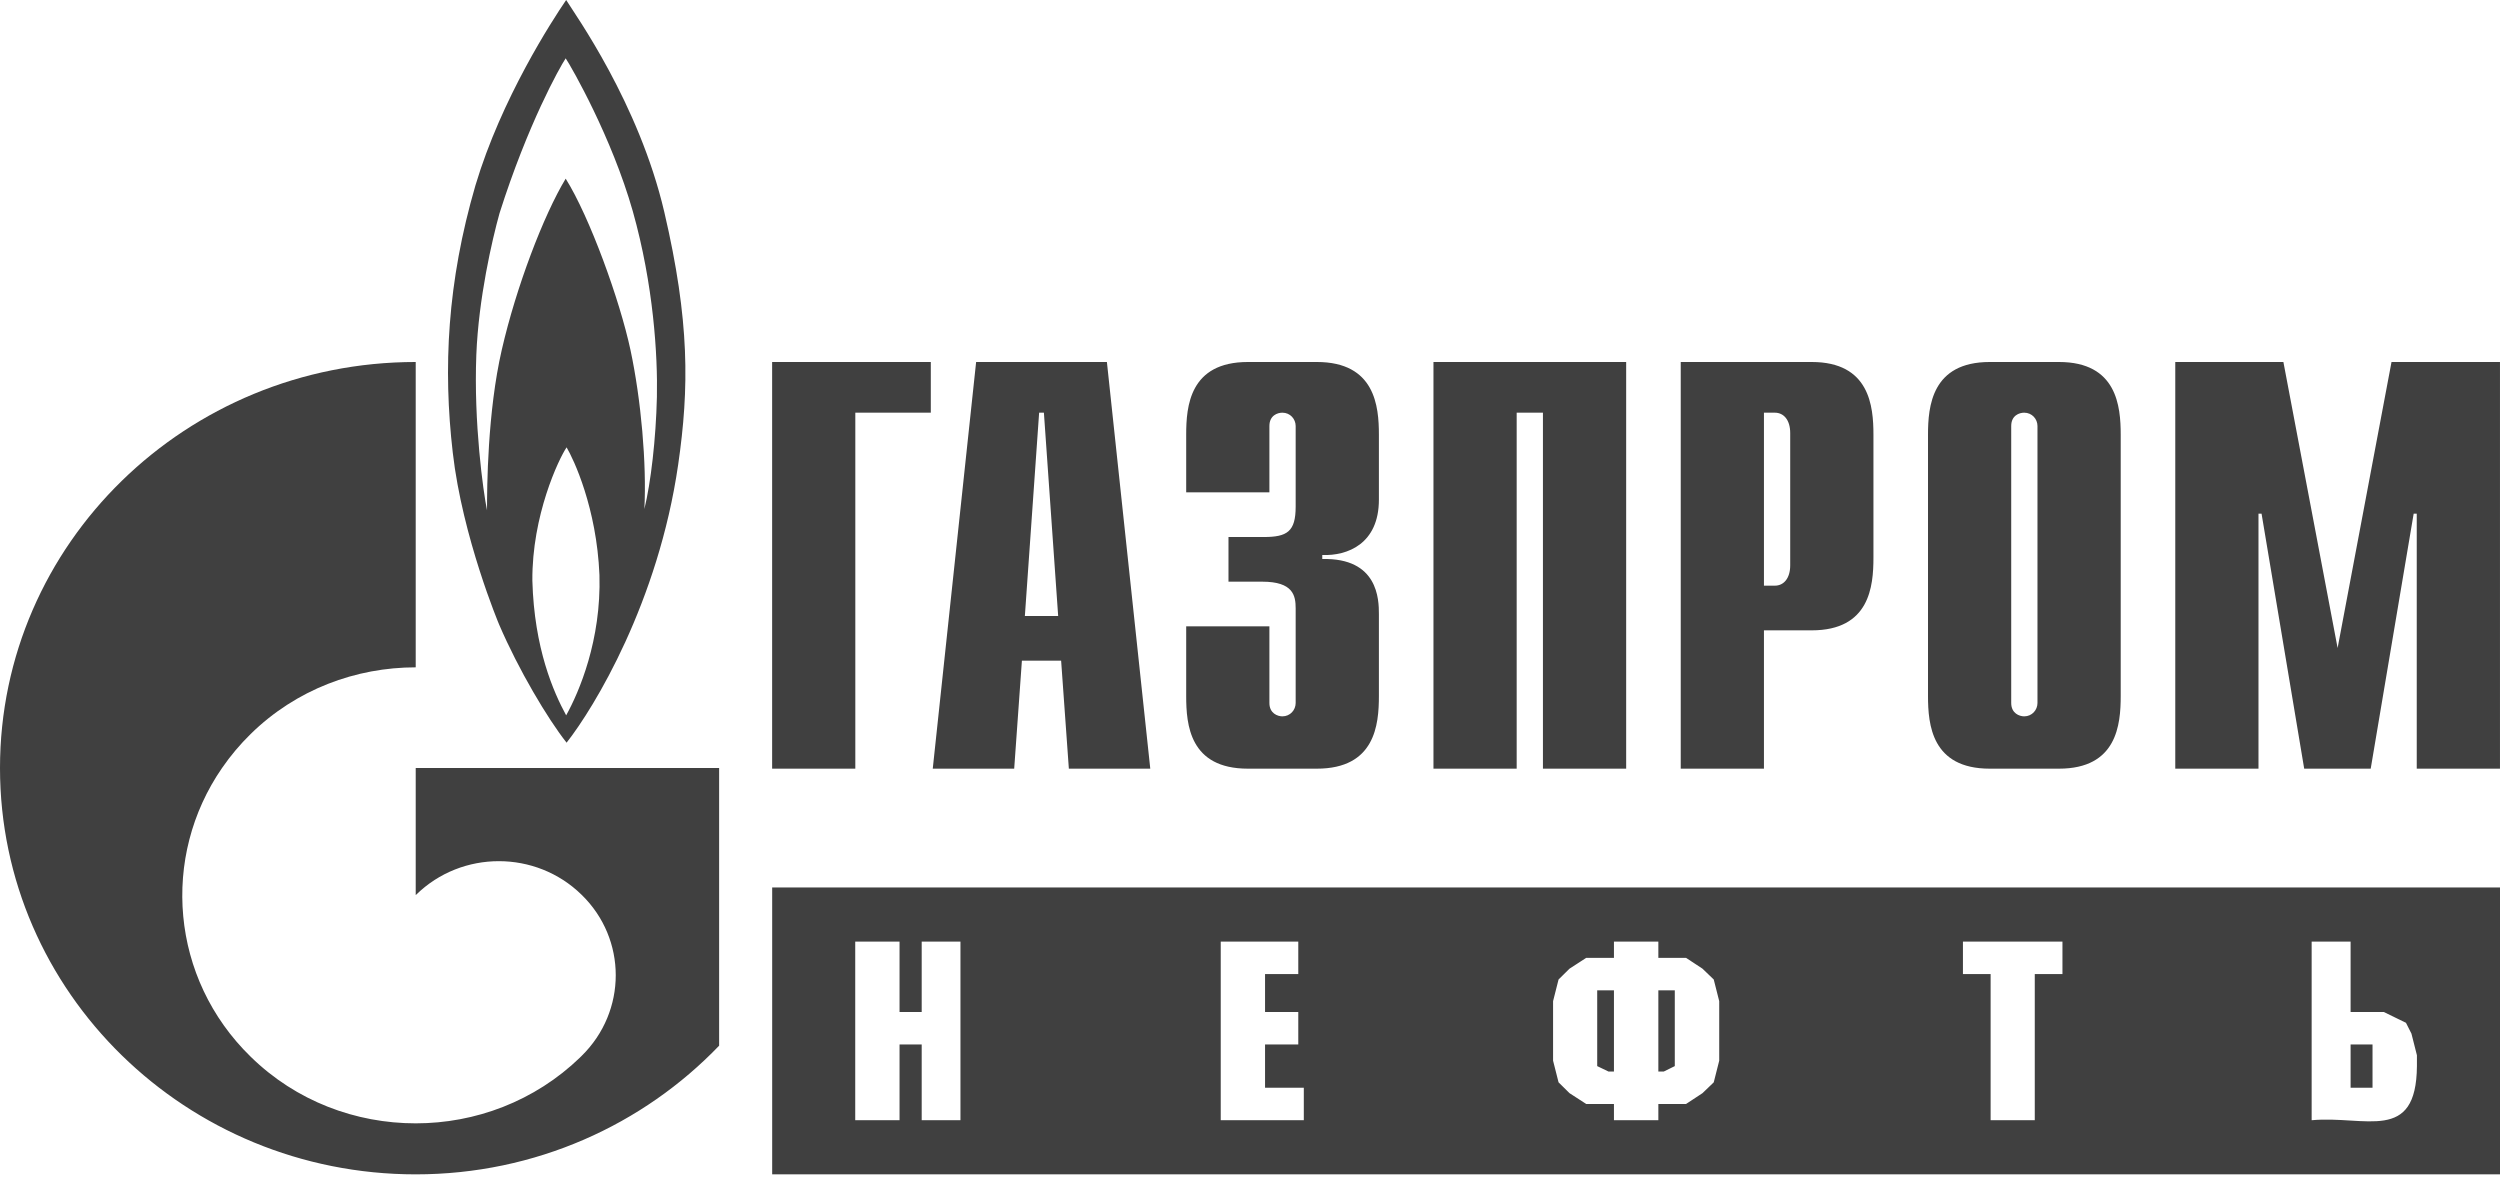
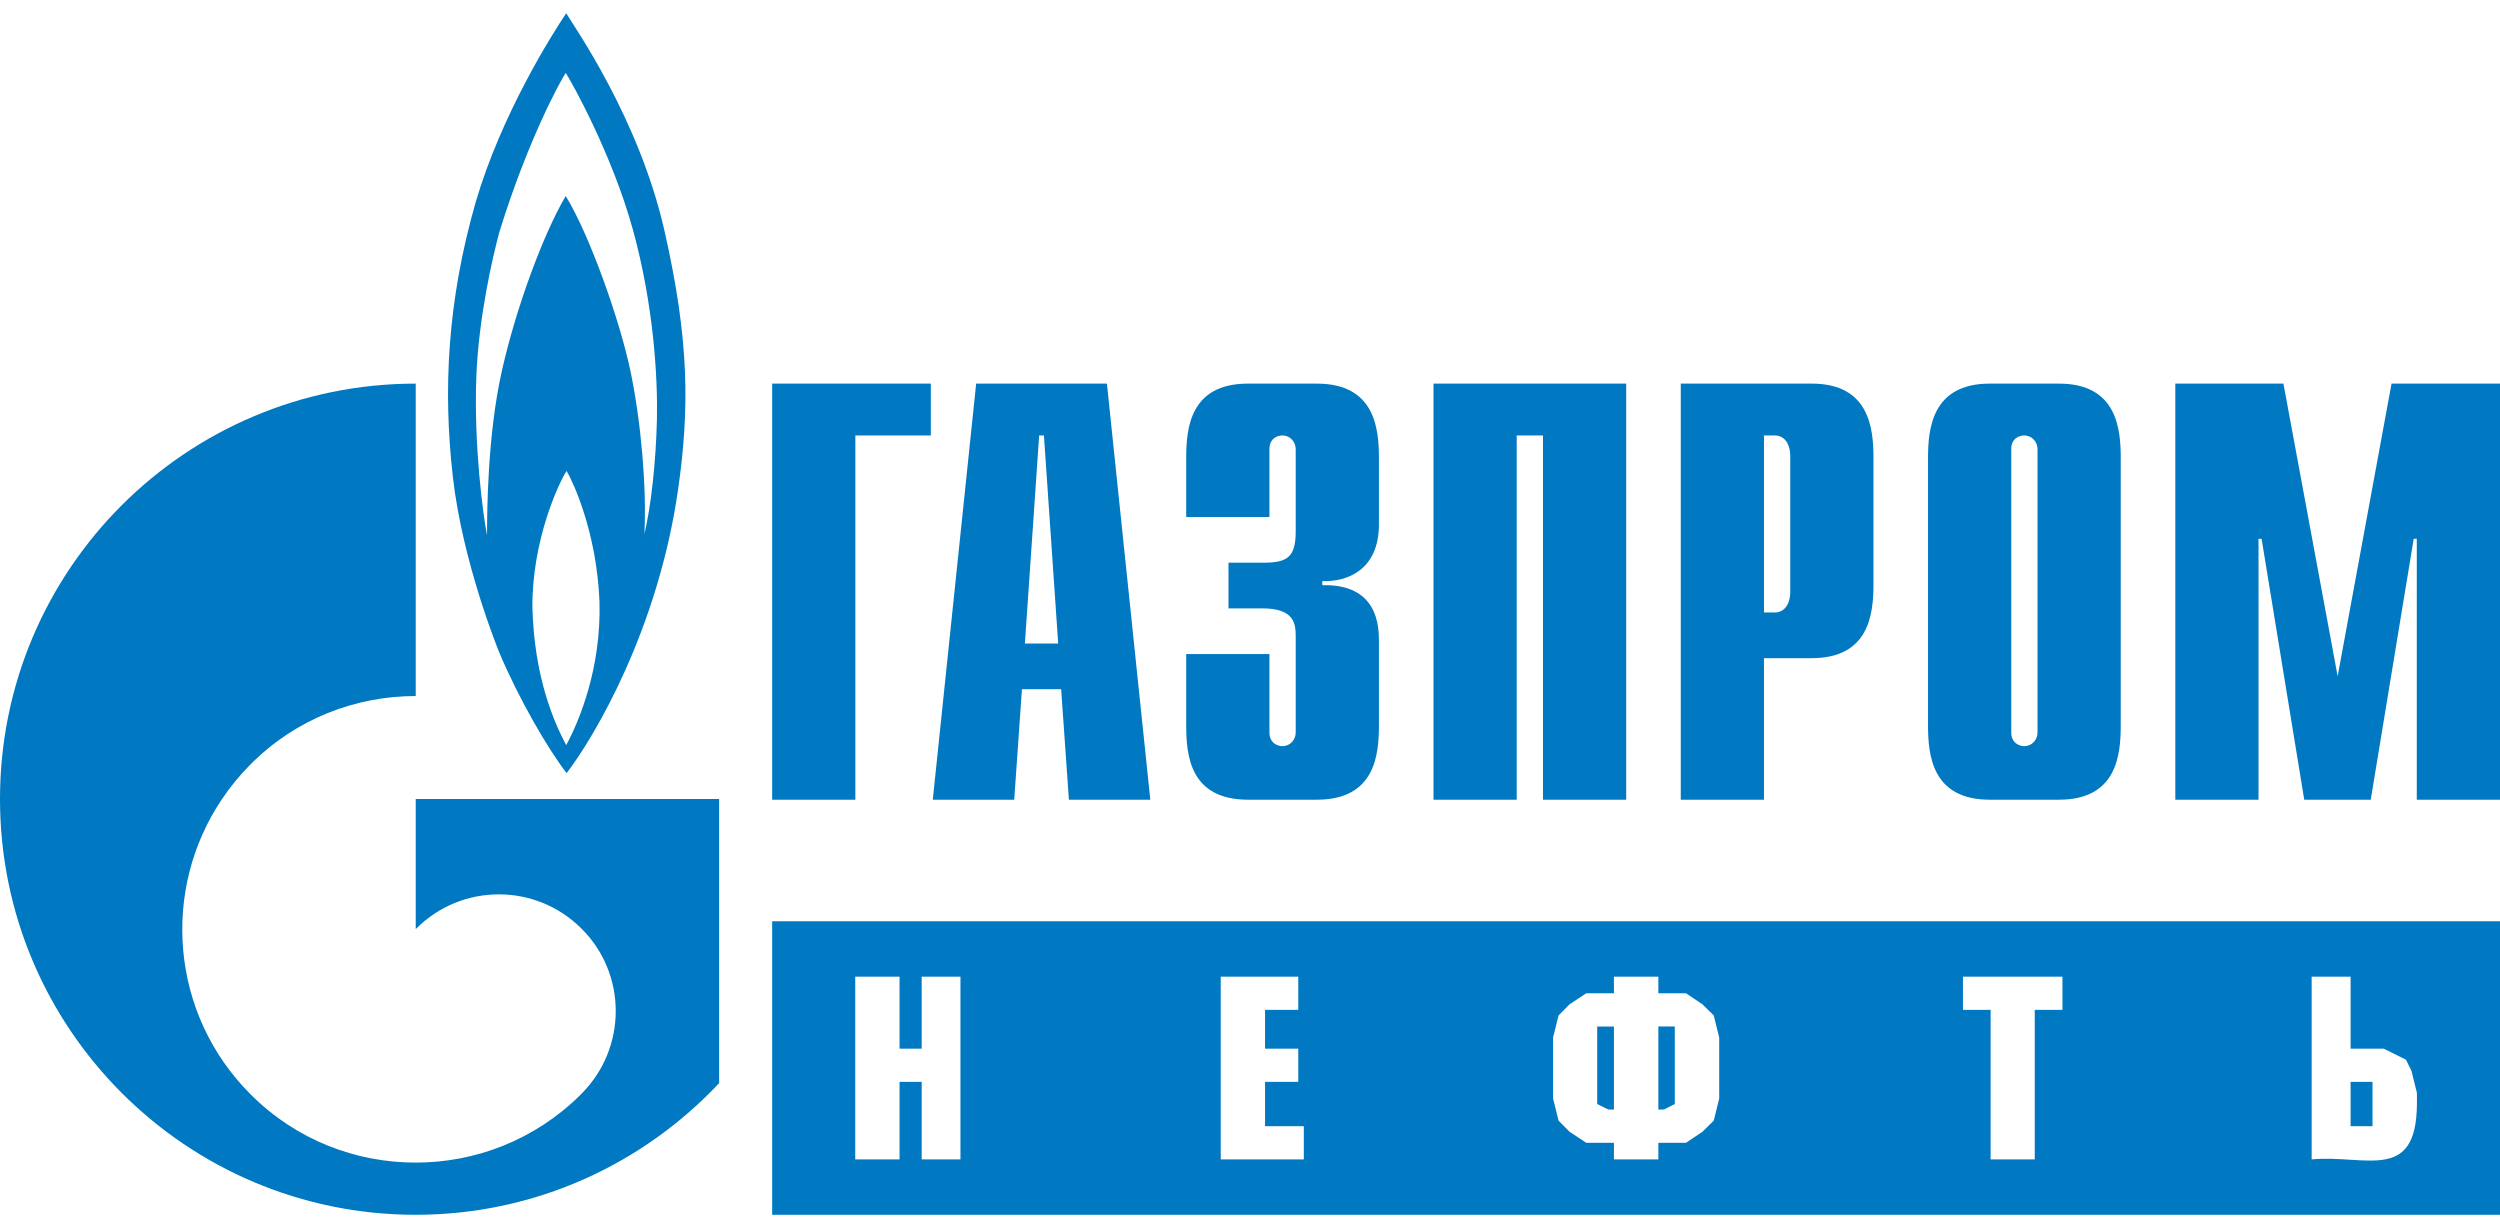
- <svg xmlns="http://www.w3.org/2000/svg" width="109" height="52" viewBox="0 0 109 52" fill="none">
-   <g opacity="0.75">
-     <path d="M33.665 15.783H40.583V17.993H37.292V33.514H33.665V15.783ZM44.684 26.858L45.306 17.993H45.514L46.136 26.858H44.684ZM40.668 33.514H44.219L44.555 28.805H46.265L46.602 33.514H50.152L48.261 15.783H42.559L40.668 33.514ZM55.346 27.309V30.651C55.346 31.102 55.703 31.233 55.911 31.233C56.253 31.233 56.491 30.956 56.491 30.651V26.524C56.491 25.972 56.387 25.361 55.034 25.361H53.562V23.414H55.093C56.12 23.414 56.491 23.181 56.491 22.091V18.574C56.491 18.269 56.253 17.993 55.911 17.993C55.703 17.993 55.346 18.109 55.346 18.574V21.466H51.718V18.952C51.718 17.716 51.867 15.783 54.409 15.783H57.413C59.956 15.783 60.12 17.716 60.12 18.952V21.786C60.12 23.719 58.737 24.242 57.651 24.198V24.373C60.09 24.315 60.12 26.146 60.12 26.771V30.346C60.12 31.596 59.956 33.514 57.413 33.514H54.409C51.867 33.514 51.718 31.596 51.718 30.346V27.309H55.346ZM62.499 15.783H70.901V33.514H67.272V17.993H66.127V33.514H62.499V15.783ZM76.908 25.536V17.993H77.384C77.771 17.993 78.053 18.312 78.053 18.879V24.649C78.053 25.216 77.771 25.535 77.384 25.535L76.908 25.536ZM73.28 33.514H76.908V27.483H78.99C81.518 27.483 81.682 25.565 81.682 24.315V18.952C81.682 17.716 81.518 15.783 78.99 15.783H73.28V33.514ZM88.834 30.651C88.834 30.956 88.596 31.233 88.254 31.233C88.046 31.233 87.689 31.102 87.689 30.651V18.574C87.689 18.109 88.046 17.993 88.254 17.993C88.596 17.993 88.834 18.269 88.834 18.574V30.651ZM84.061 30.346C84.061 31.596 84.225 33.514 86.753 33.514H89.771C92.299 33.514 92.463 31.596 92.463 30.346V18.952C92.463 17.716 92.299 15.783 89.771 15.783H86.753C84.225 15.783 84.061 17.716 84.061 18.952V30.346ZM104.27 15.783H108.999V33.514H105.37V22.396H105.236L103.363 33.514H100.463L98.604 22.396H98.47V33.514H94.842V15.783H99.556L101.92 28.253L104.27 15.783ZM28.963 9.243C27.852 4.491 25.069 0.625 24.685 0C24.078 0.886 21.858 4.302 20.73 8.081C19.497 12.31 19.315 16.06 19.741 19.736C20.163 23.428 21.758 27.221 21.758 27.221C22.606 29.198 23.876 31.334 24.703 32.381C25.915 30.84 28.7 26.248 29.568 20.26C30.052 16.917 30.073 13.996 28.963 9.243ZM24.685 31.189C24.139 30.186 23.292 28.282 23.211 25.317C23.19 22.469 24.361 20.013 24.703 19.504C25.008 20.013 26.016 22.149 26.136 25.07C26.218 27.919 25.248 30.172 24.685 31.189ZM28.641 17.309C28.599 19.126 28.377 21.045 28.095 22.193C28.196 20.216 27.954 17.44 27.489 15.26C27.026 13.095 25.712 9.461 24.664 7.79C23.696 9.389 22.503 12.528 21.879 15.246C21.251 17.963 21.234 21.263 21.234 22.251C21.067 21.422 20.651 18.443 20.768 15.464C20.866 13.008 21.455 10.464 21.778 9.302C23.009 5.421 24.402 2.936 24.664 2.543C24.926 2.936 26.68 6.002 27.591 9.214C28.496 12.426 28.679 15.507 28.641 17.31" fill="black" />
-     <path d="M26.57 33.485H18.125V39.022C18.133 39.022 18.139 39.008 18.146 39.008C20.136 37.06 23.363 37.06 25.354 39.008C27.344 40.941 27.344 44.095 25.354 46.042C25.345 46.057 25.336 46.057 25.327 46.071C25.317 46.071 25.306 46.086 25.297 46.1C23.312 48.019 20.719 48.978 18.125 48.978C15.52 48.978 12.915 48.019 10.928 46.071C7.425 42.656 7.01 37.351 9.681 33.485C10.047 32.953 10.465 32.457 10.928 32.003C12.915 30.055 15.52 29.096 18.125 29.096V15.783C8.115 15.783 0 23.704 0 33.485C0 43.266 8.115 51.202 18.125 51.202C23.345 51.202 28.047 49.036 31.354 45.592V33.485H26.57ZM109 38.694H33.667V51.202H109V38.694ZM102.486 47.426H103.442V45.538H102.486V47.426ZM102.486 44.122H103.932L104.9 44.594L105.139 45.066L105.378 46.01V46.482C105.353 49.863 103.127 48.625 100.788 48.842V41.054H102.486V44.122ZM89.923 41.054V42.47H88.716V48.842H86.791V42.47H85.584V41.054H89.923ZM72.304 46.718H72.543L73.021 46.482V43.178H72.304V46.718ZM70.368 43.178H69.638V46.482L70.129 46.718H70.368V43.178ZM72.304 41.054V41.762H73.511L74.228 42.234L74.719 42.706L74.958 43.65V46.246L74.719 47.19L74.228 47.662L73.511 48.134H72.304V48.842H70.368V48.134H69.16L68.431 47.662L67.953 47.19L67.714 46.246V43.65L67.953 42.706L68.431 42.234L69.16 41.762H70.368V41.054H72.304ZM56.605 41.054V42.47H55.156V44.122H56.605V45.538H55.156V47.426H56.846V48.842H53.224V41.054H56.605ZM39.22 44.122H40.186V41.054H41.876V48.842H40.186V45.538H39.22V48.842H37.288V41.054H39.22V44.122Z" fill="black" />
+ <svg xmlns="http://www.w3.org/2000/svg" height="1228" viewBox="7.081 7.088 680.184 326.916" width="2500">
+   <g fill="#0079c2">
+     <path d="m217.168 107.863h43.168v14.105h-20.535v99.105h-22.633zm68.761 70.71 3.879-56.605h1.299l3.879 56.605zm-25.064 42.5h22.16l2.096-30.066h10.672l2.106 30.066h22.15l-11.803-113.21h-35.578zm91.598-39.623v21.342c0 2.877 2.227 3.712 3.526 3.712 2.134 0 3.619-1.763 3.619-3.712v-26.352c0-3.527-.65-7.424-9.094-7.424h-9.187v-12.434h9.558c6.403 0 8.723-1.485 8.723-8.445v-22.457c0-1.949-1.485-3.712-3.62-3.712-1.298 0-3.525.742-3.525 3.712v18.466h-22.643v-16.053c0-7.888.928-20.23 16.795-20.23h18.745c15.868 0 16.889 12.342 16.889 20.23v18.094c0 12.342-8.63 15.683-15.404 15.404v1.114c15.218-.371 15.404 11.32 15.404 15.311v22.828c0 7.98-1.021 20.229-16.889 20.229h-18.745c-15.867 0-16.795-12.25-16.795-20.23v-19.393zm44.634-73.587h52.429v113.21h-22.642v-99.105h-7.145v99.105h-22.642zm89.918 62.266v-48.16h2.97c2.412 0 4.175 2.04 4.175 5.66v36.839c0 3.62-1.763 5.66-4.176 5.66zm-22.642 50.944h22.642v-38.51h12.99c15.776 0 16.797-12.249 16.797-20.23v-34.24c0-7.888-1.021-20.23-16.796-20.23h-35.633zm97.063-18.281c0 1.949-1.485 3.712-3.619 3.712-1.3 0-3.526-.835-3.526-3.712v-77.112c0-2.97 2.227-3.712 3.526-3.712 2.134 0 3.619 1.763 3.619 3.712zm-29.787-1.948c0 7.98 1.02 20.229 16.796 20.229h18.837c15.775 0 16.796-12.25 16.796-20.23v-72.75c0-7.888-1.02-20.23-16.796-20.23h-18.837c-15.775 0-16.796 12.342-16.796 20.23zm126.108-92.981h29.508v113.21h-22.641v-70.988h-.836l-11.692 70.988h-18.095l-11.599-70.988h-.835v70.988h-22.642v-113.21h29.416l14.754 79.618zm-469.931-41.757c-6.931-30.344-24.303-55.027-26.697-59.018-3.786 5.66-17.64 27.468-24.683 51.594-7.693 27.003-8.825 50.944-6.17 74.421 2.635 23.57 12.591 47.79 12.591 47.79 5.29 12.62 13.214 26.26 18.374 32.942 7.562-9.836 24.943-39.16 30.362-77.391 3.016-21.343 3.146-39.994-3.777-70.338zm-26.697 140.12c-3.405-6.403-8.695-18.56-9.196-37.49-.13-18.187 7.173-33.87 9.308-37.117 1.902 3.248 8.193 16.888 8.945 35.54.51 18.188-5.54 32.57-9.057 39.067zm24.684-88.62c-.26 11.6-1.643 23.849-3.406 31.18.631-12.62-.881-30.344-3.777-44.263-2.895-13.827-11.089-37.025-17.63-47.697-6.041 10.208-13.484 30.251-17.381 47.604-3.916 17.352-4.027 38.417-4.027 44.727-1.04-5.29-3.638-24.312-2.905-43.335.613-15.682 4.287-31.921 6.301-39.345 7.683-24.776 16.378-40.644 18.011-43.15 1.634 2.506 12.583 22.086 18.262 42.593 5.652 20.508 6.793 40.18 6.552 51.687" />
+     <path d="m172.886 220.887h-52.698v35.355c.047 0 .084-.093.13-.093 12.416-12.434 32.553-12.434 44.978 0 12.416 12.342 12.416 32.478 0 44.913-.056.092-.112.092-.167.185-.065 0-.13.093-.186.186-12.388 12.249-28.571 18.373-44.755 18.373-16.257 0-32.515-6.124-44.912-18.559-21.863-21.807-24.452-55.677-7.786-80.36a64.287 64.287 0 0 1 7.786-9.465c12.397-12.434 28.655-18.559 44.912-18.559v-85c-62.469 0-113.107 50.573-113.107 113.024s50.638 113.117 113.107 113.117c32.571 0 61.913-13.827 82.55-35.819v-77.298zm514.379 33.261h-470.097v79.856h470.097zm-40.65 55.748h5.965v-12.054h-5.965zm0-21.094h9.025l6.043 3.014 1.49 3.013 1.492 6.027v3.013c-.157 21.589-14.047 13.686-28.644 15.068v-49.722h10.594zm-78.396-19.587v9.04h-7.534v40.682h-12.007v-40.682h-7.533v-9.04zm-109.944 36.161h1.491l2.982-1.507v-21.094h-4.473zm-12.085-22.6h-4.552v21.093l3.06 1.507h1.492zm12.085-13.561v4.52h7.534l4.473 3.013 3.06 3.014 1.491 6.027v16.574l-1.49 6.027-3.061 3.013-4.473 3.013h-7.534v4.52h-12.085v-4.52h-7.534l-4.551-3.013-2.982-3.013-1.491-6.027v-16.574l1.49-6.027 2.983-3.014 4.551-3.013h7.534v-4.52zm-97.968 0v9.04h-9.04v10.547h9.04v9.04h-9.04v12.054h10.547v9.04h-22.601v-49.721zm-108.484 19.587h6.027v-19.587h10.547v49.722h-10.547v-21.095h-6.027v21.095h-12.054v-49.722h12.054z" />
  </g>
</svg>
